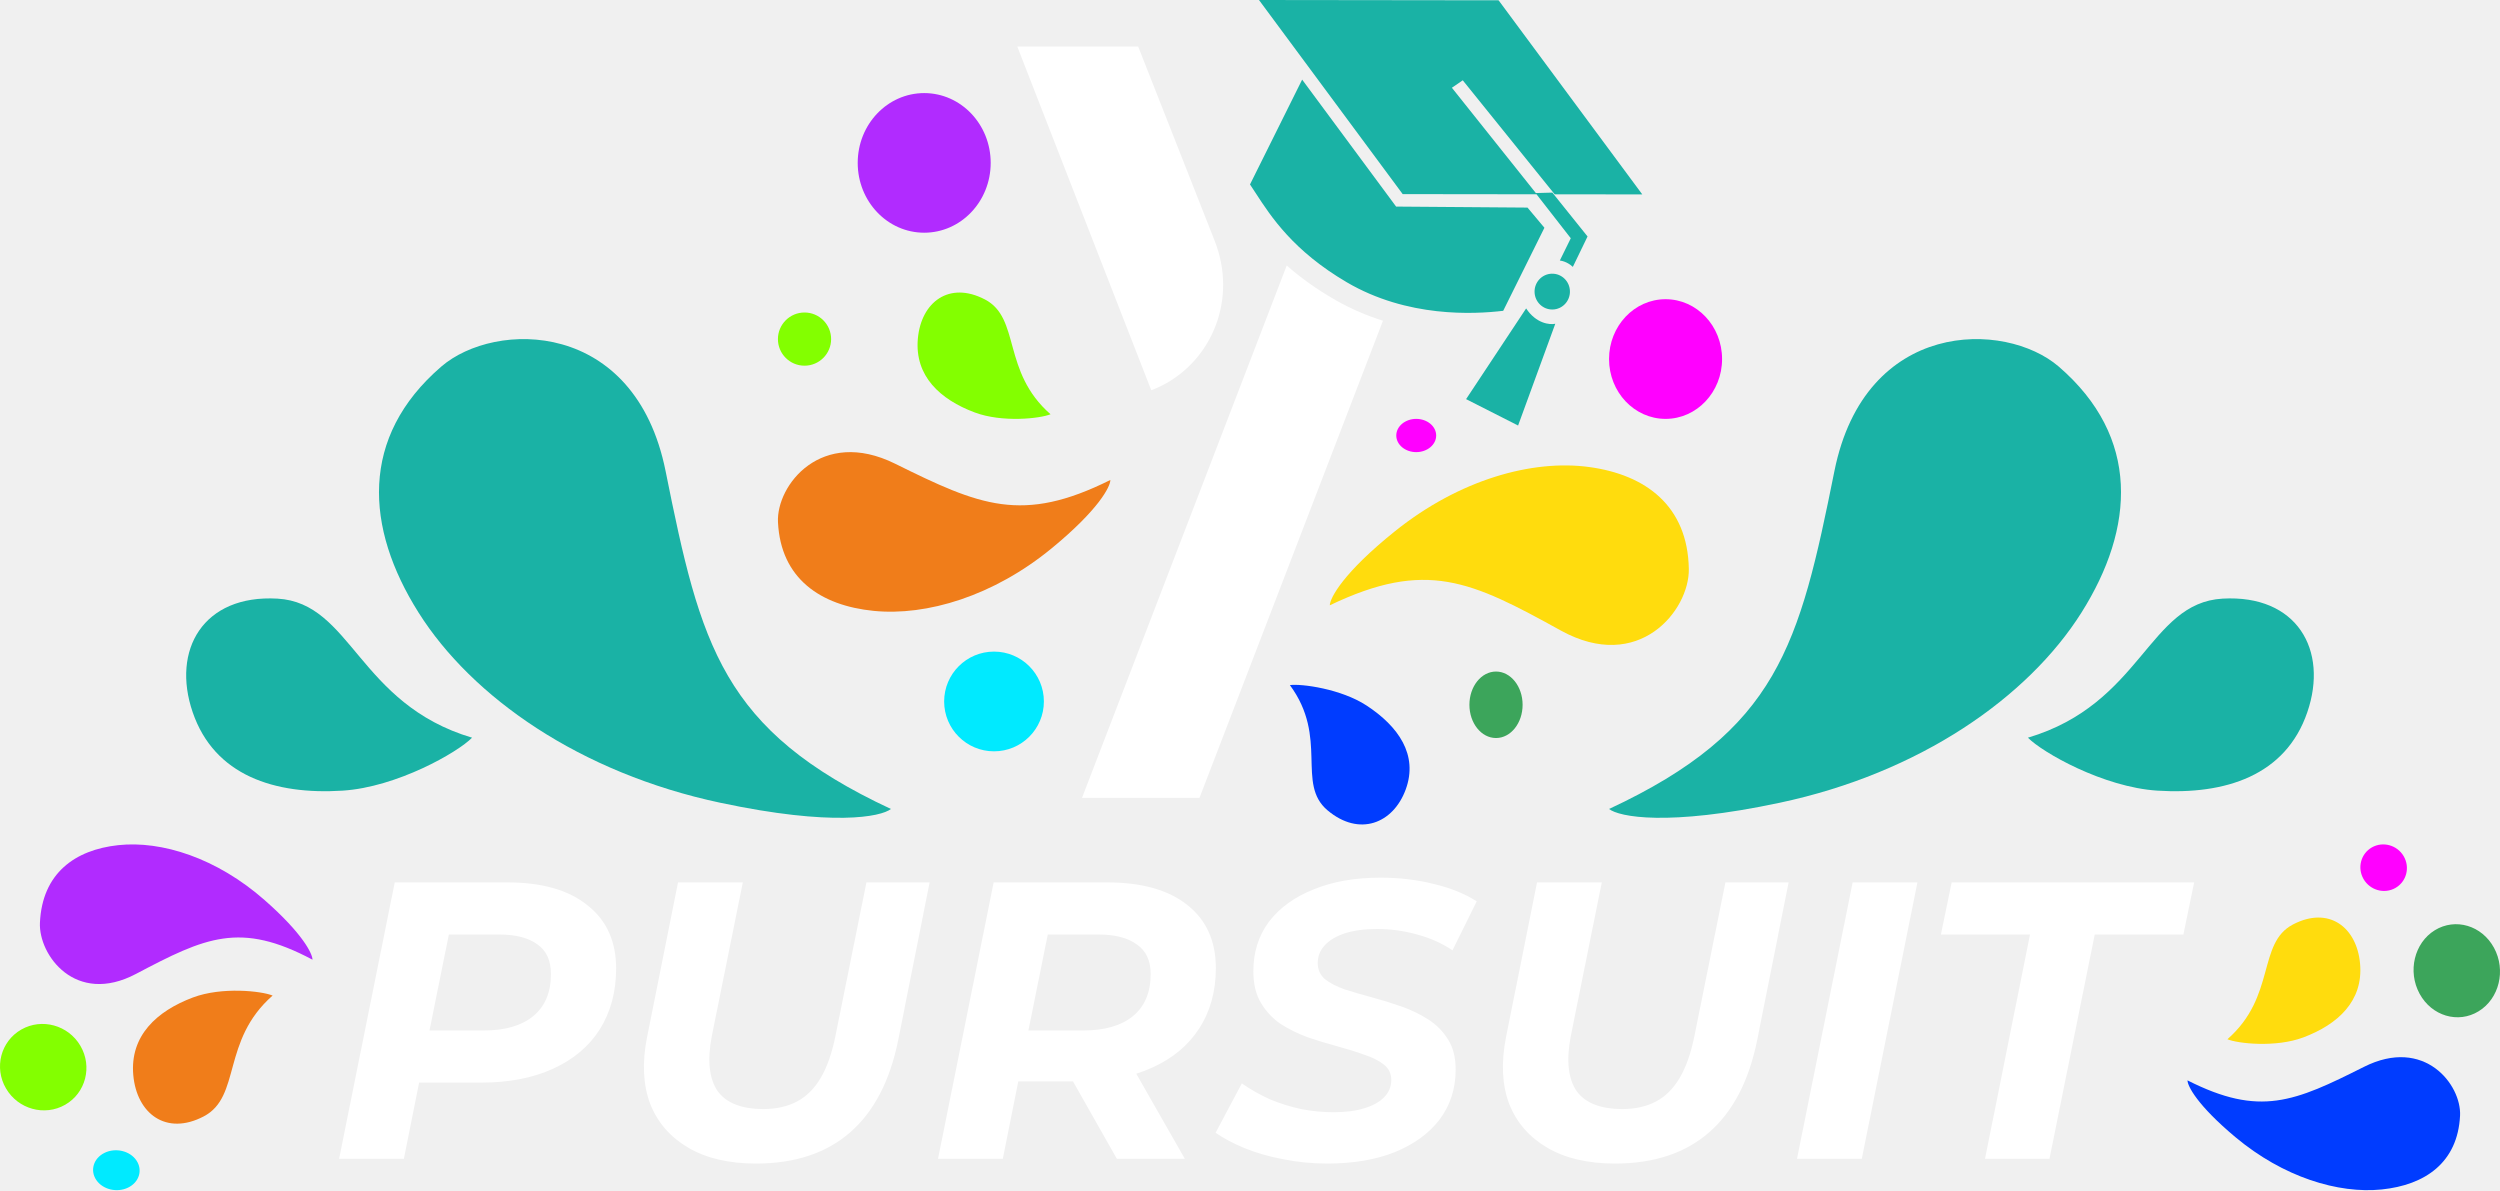
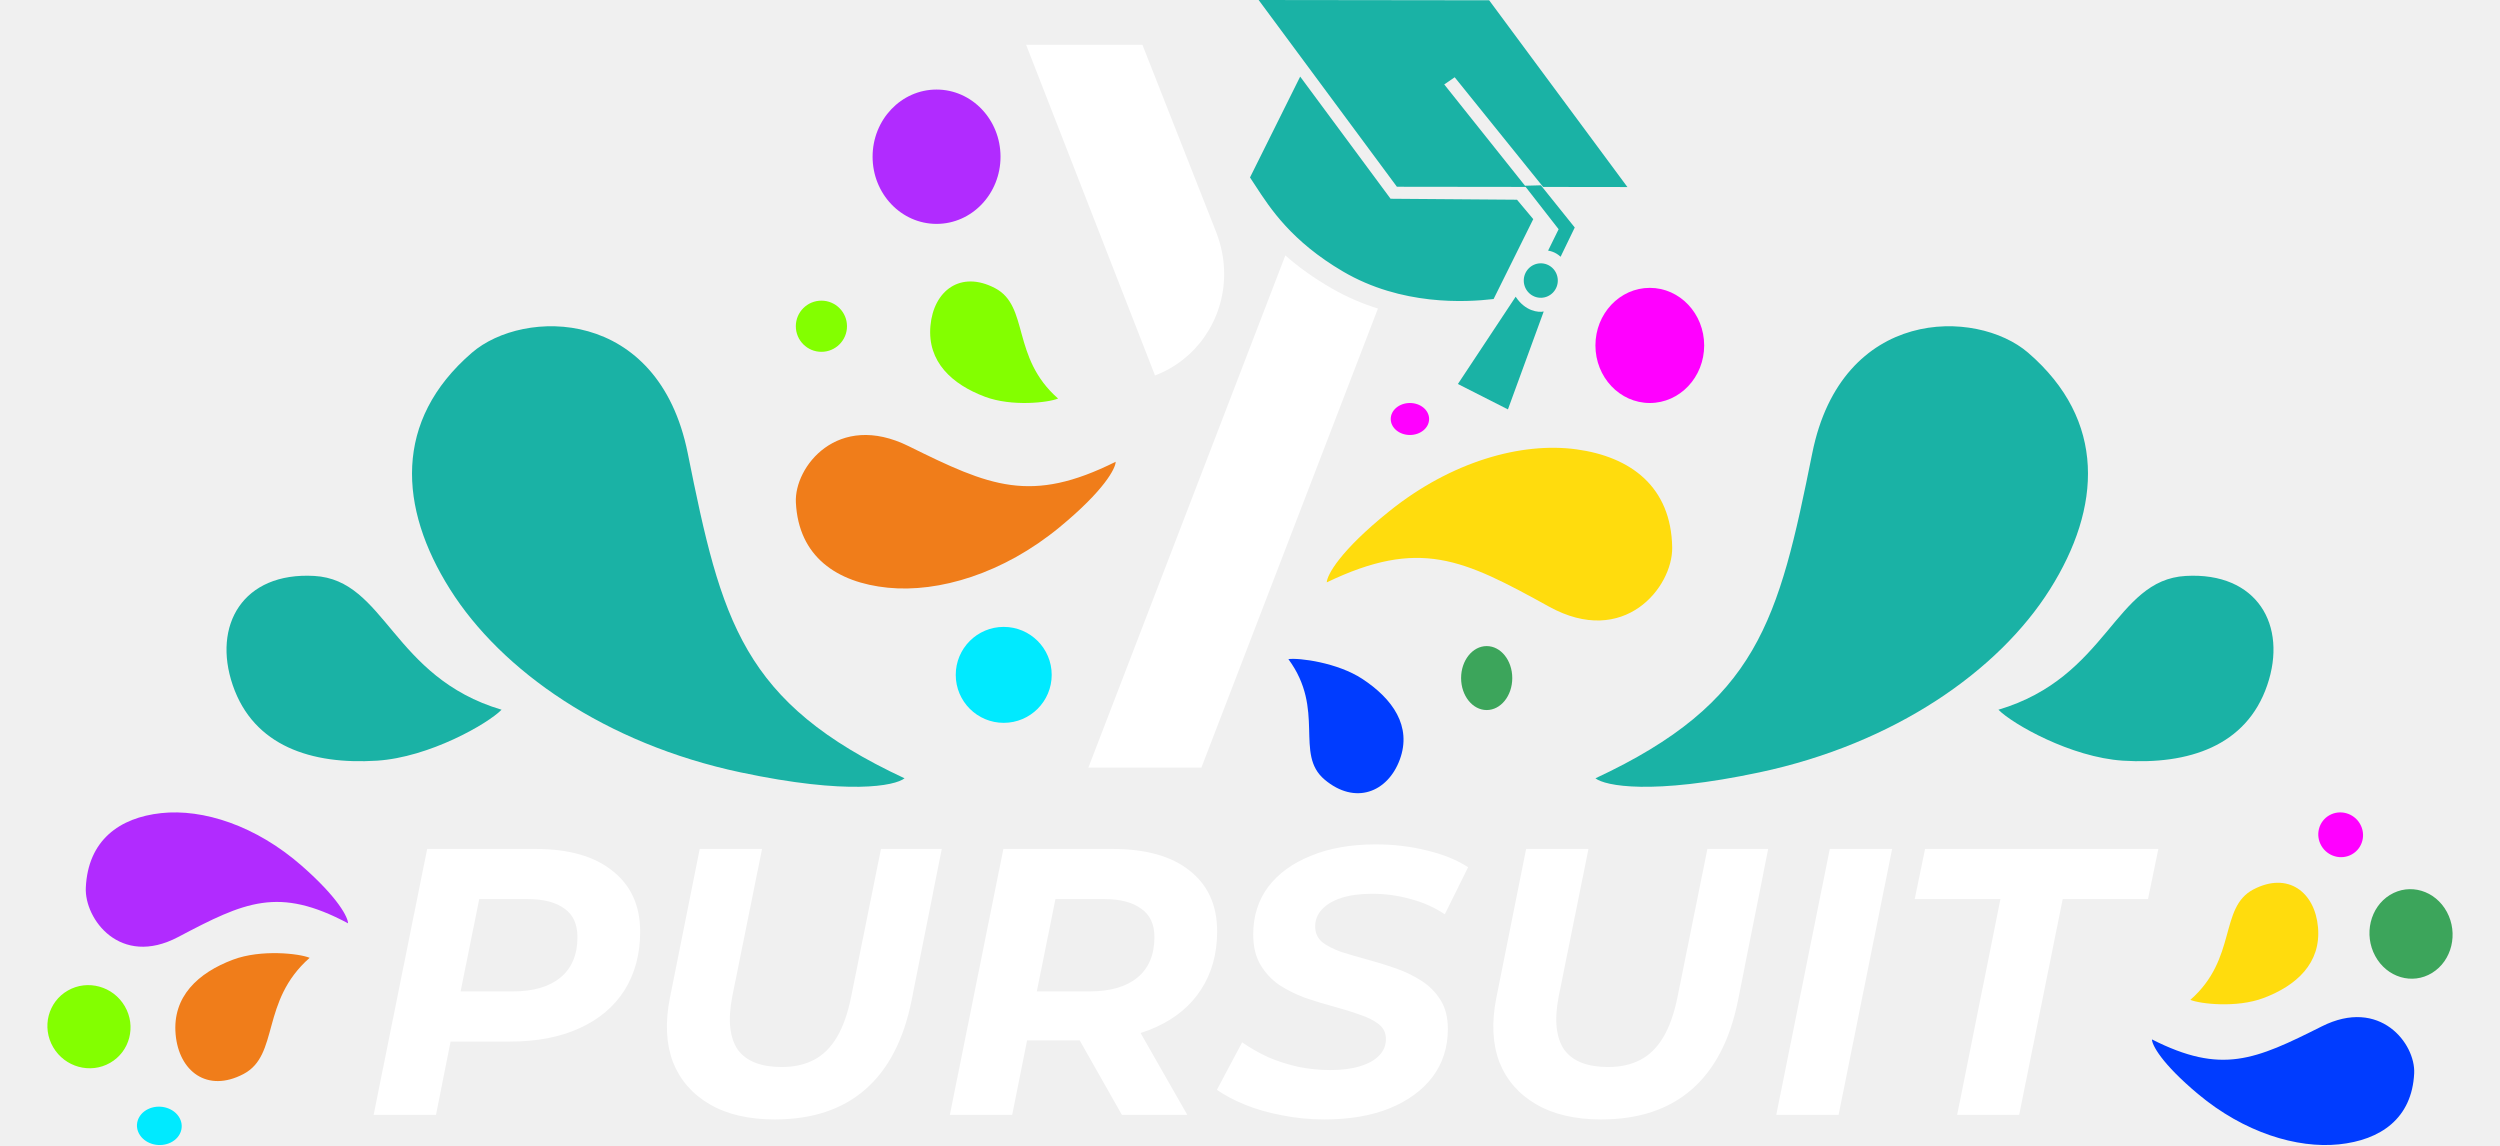
- <svg xmlns="http://www.w3.org/2000/svg" width="376" height="179" viewBox="0 0 376 179" fill="none">
+ <svg xmlns="http://www.w3.org/2000/svg" width="131" height="60" viewBox="0 0 376 179" fill="none">
  <path d="M134.63 69.744C147.355 76.038 153.719 78.815 167 72.186C167 73.19 165.243 76.645 158.214 82.431C149.428 89.664 139.348 92.677 131.379 91.874C123.41 91.07 117.423 87.022 117.008 78.547C116.735 72.989 123.529 64.253 134.63 69.744Z" fill="#F07D1A" />
  <path d="M234.736 94.826C221.266 87.385 214.517 84.077 200 91.039C200.034 89.918 202.044 86.12 209.807 79.894C219.509 72.112 230.457 69.08 239.002 70.239C247.546 71.397 253.846 76.111 253.999 85.581C254.099 91.792 246.489 101.318 234.736 94.826Z" fill="#FFDC0D" />
  <path d="M149.5 113C153.642 113 157 109.642 157 105.5C157 101.358 153.642 98 149.5 98C145.358 98 142 101.358 142 105.5C142 109.642 145.358 113 149.5 113Z" fill="#00EAFF" />
  <path d="M121 55C123.209 55 125 53.209 125 51C125 48.791 123.209 47 121 47C118.791 47 117 48.791 117 51C117 53.209 118.791 55 121 55Z" fill="#83FF00" />
  <path d="M229 106C229 108.761 227.21 111 225 111C222.792 111 221 108.761 221 106C221 103.239 222.792 101 225 101C227.21 101 229 103.239 229 106Z" fill="#3CA55B" />
  <path d="M213 68C214.657 68 216 66.881 216 65.5C216 64.119 214.657 63 213 63C211.343 63 210 64.119 210 65.5C210 66.881 211.343 68 213 68Z" fill="#FF00FF" />
  <path d="M250.5 63C255.194 63 259 58.971 259 54C259 49.029 255.194 45 250.5 45C245.806 45 242 49.029 242 54C242 58.971 245.806 63 250.5 63Z" fill="#FF00FF" />
  <path d="M148.14 45.042C153.53 47.863 150.638 55.856 158 62.303C156.443 62.952 150.743 63.589 146.588 62.03C141.395 60.083 137.547 56.56 138.043 50.949C138.531 45.437 142.75 42.222 148.14 45.042Z" fill="#83FF00" />
  <path d="M199.665 121.876C194.899 117.866 199.855 110.982 194 103.039C195.745 102.804 201.699 103.605 205.527 106.109C210.312 109.241 213.335 113.538 211.415 118.75C209.528 123.868 204.43 125.886 199.665 121.876Z" fill="#003CFF" />
  <path d="M139 35C144.523 35 149 30.299 149 24.5C149 18.701 144.523 14 139 14C133.477 14 129 18.701 129 24.5C129 30.299 133.477 35 139 35Z" fill="#B12BFF" />
  <path fill-rule="evenodd" clip-rule="evenodd" d="M247 29.24L225.388 0.045L189.351 0L210.965 29.195L231.092 29.22L236.245 35.834L234.601 39.178C234.758 39.197 235.177 39.284 235.608 39.489C236.039 39.693 236.419 40.006 236.556 40.137L238.767 35.565L233.474 28.968L230.991 29.034L218.364 13.199L219.999 12.078L233.823 29.223L247 29.24ZM209.974 31.07L195.844 11.974L188 27.742C188.275 28.149 188.561 28.589 188.866 29.058C191.157 32.582 194.501 37.726 202.55 42.449C211.669 47.8 221.68 47.266 226.081 46.746L232.28 34.254L229.739 31.222L209.974 31.07ZM229.531 46.385C231.027 48.663 233.076 48.874 233.914 48.695L228.321 64L220.5 60.029L229.531 46.385ZM233.527 46.55C234.996 46.511 236.156 45.274 236.117 43.786C236.079 42.299 234.858 41.125 233.389 41.164C231.919 41.203 230.76 42.44 230.798 43.927C230.836 45.414 232.058 46.588 233.527 46.55Z" fill="#1AB2A5" />
  <path fill-rule="evenodd" clip-rule="evenodd" d="M193.525 39.929L162.734 120H180.402L208 48.236C205.644 47.498 203.245 46.496 200.891 45.15C197.9 43.439 195.494 41.666 193.525 39.929ZM182.731 36.333C183.468 38.256 183.96 40.42 183.96 42.824C183.96 50.037 179.537 56.289 173.149 58.693L153 7H171.183L182.731 36.333Z" fill="white" />
  <path d="M100.106 70.855C105.383 97.118 108.581 109.818 134 121.671C132.485 122.855 125.232 124.327 108.344 120.738C87.233 116.251 70.986 104.876 62.948 92.127C54.909 79.378 54.067 65.739 66.369 55.134C74.437 48.178 95.502 47.94 100.106 70.855Z" fill="#1AB2A5" />
  <path d="M41.723 90.034C52.894 90.666 53.846 105.848 71 110.949C68.845 113.155 59.676 118.396 51.517 118.914C41.319 119.562 32.241 116.647 28.979 107.119C25.773 97.761 30.552 89.401 41.723 90.034Z" fill="#1AB2A5" />
  <path d="M275.895 70.855C270.618 97.118 267.42 109.818 242 121.671C243.515 122.855 250.768 124.327 267.656 120.738C288.773 116.251 305.019 104.876 313.055 92.127C321.091 79.378 321.929 65.739 309.635 55.134C301.559 48.178 280.499 47.94 275.895 70.855Z" fill="#1AB2A5" />
  <path d="M334.284 90.034C323.103 90.666 322.153 105.848 305 110.949C307.156 113.155 316.328 118.396 324.482 118.914C334.686 119.562 343.764 116.647 347.018 107.119C350.231 97.761 345.451 89.401 334.284 90.034Z" fill="#1AB2A5" />
  <path d="M51 174.288L59.369 132.712H76.287C81.508 132.712 85.532 133.86 88.362 136.158C91.231 138.414 92.666 141.581 92.666 145.661C92.666 149.144 91.849 152.194 90.215 154.806C88.581 157.38 86.23 159.36 83.161 160.746C80.132 162.131 76.526 162.825 72.341 162.825H58.771L63.912 158.43L60.744 174.288H51ZM63.673 159.558L60.265 154.984H72.759C75.947 154.984 78.418 154.272 80.171 152.846C81.965 151.382 82.862 149.263 82.862 146.491C82.862 144.473 82.184 142.987 80.83 142.037C79.475 141.047 77.561 140.552 75.091 140.552H63.314L68.455 135.86L63.673 159.558ZM113.693 175C109.628 175 106.241 174.208 103.531 172.624C100.82 171.04 98.908 168.843 97.793 166.032C96.716 163.181 96.557 159.835 97.314 155.994L101.977 132.712H111.721L107.058 155.816C106.699 157.677 106.599 159.301 106.759 160.687C106.919 162.073 107.317 163.221 107.955 164.131C108.632 165.043 109.549 165.715 110.705 166.151C111.86 166.587 113.215 166.804 114.769 166.804C116.723 166.804 118.416 166.428 119.851 165.675C121.286 164.923 122.481 163.735 123.437 162.111C124.394 160.489 125.131 158.39 125.649 155.816L130.311 132.712H139.817L135.094 156.41C133.859 162.547 131.448 167.181 127.861 170.308C124.275 173.436 119.551 175 113.693 175ZM141.077 174.288L149.446 132.712H166.484C171.705 132.712 175.729 133.84 178.559 136.098C181.429 138.354 182.864 141.522 182.864 145.601C182.864 149.085 182.027 152.114 180.352 154.688C178.718 157.222 176.367 159.182 173.299 160.567C170.27 161.953 166.683 162.647 162.539 162.647H148.909L153.989 158.43L150.821 174.288H141.077ZM167.978 174.288L159.429 159.202H169.592L178.2 174.288H167.978ZM153.751 159.558L150.402 154.984H162.897C166.125 154.984 168.616 154.272 170.369 152.846C172.162 151.382 173.06 149.263 173.06 146.491C173.06 144.473 172.362 142.987 170.967 142.037C169.612 141.047 167.7 140.552 165.228 140.552H153.451L158.533 135.86L153.751 159.558ZM199.622 175C197.351 175 195.139 174.783 192.987 174.348C190.874 173.952 188.942 173.396 187.189 172.684C185.474 171.972 184.021 171.2 182.825 170.368L186.77 162.943C188.085 163.855 189.48 164.647 190.955 165.319C192.469 165.953 194.043 166.448 195.677 166.804C197.311 167.121 198.945 167.279 200.578 167.279C202.372 167.279 203.907 167.081 205.181 166.685C206.497 166.289 207.494 165.735 208.17 165.023C208.889 164.309 209.247 163.439 209.247 162.409C209.247 161.459 208.869 160.687 208.112 160.093C207.353 159.499 206.357 159.004 205.123 158.608C203.927 158.172 202.591 157.756 201.117 157.36C199.642 156.964 198.148 156.51 196.633 155.994C195.159 155.44 193.803 154.768 192.569 153.976C191.373 153.144 190.397 152.094 189.639 150.827C188.882 149.56 188.503 147.977 188.503 146.075C188.503 143.225 189.28 140.75 190.834 138.652C192.428 136.554 194.661 134.93 197.53 133.782C200.399 132.594 203.767 132 207.633 132C210.463 132 213.132 132.316 215.643 132.95C218.154 133.544 220.305 134.414 222.099 135.564L218.453 142.927C216.859 141.859 215.086 141.067 213.132 140.552C211.179 139.998 209.167 139.721 207.095 139.721C205.221 139.721 203.607 139.938 202.253 140.374C200.938 140.809 199.922 141.423 199.203 142.215C198.527 142.967 198.187 143.839 198.187 144.829C198.187 145.819 198.547 146.631 199.264 147.263C200.021 147.857 201.017 148.372 202.253 148.808C203.488 149.204 204.843 149.6 206.318 149.996C207.792 150.392 209.267 150.847 210.741 151.362C212.216 151.876 213.571 152.53 214.806 153.322C216.042 154.114 217.038 155.124 217.795 156.351C218.552 157.539 218.931 159.043 218.931 160.865C218.931 163.715 218.134 166.211 216.539 168.348C214.945 170.446 212.695 172.09 209.785 173.278C206.916 174.426 203.528 175 199.622 175ZM242.884 175C238.82 175 235.432 174.208 232.721 172.624C230.012 171.04 228.099 168.843 226.983 166.032C225.908 163.181 225.747 159.835 226.505 155.994L231.167 132.712H240.911L236.249 155.816C235.89 157.677 235.791 159.301 235.95 160.687C236.109 162.073 236.507 163.221 237.145 164.131C237.823 165.043 238.739 165.715 239.895 166.151C241.052 166.587 242.406 166.804 243.96 166.804C245.913 166.804 247.607 166.428 249.042 165.675C250.476 164.923 251.672 163.735 252.629 162.111C253.585 160.489 254.322 158.39 254.84 155.816L259.503 132.712H269.008L264.285 156.41C263.05 162.547 260.638 167.181 257.052 170.308C253.465 173.436 248.743 175 242.884 175ZM270.269 174.288L278.638 132.712H288.382L280.013 174.288H270.269ZM298.546 174.288L305.313 140.552H291.912L293.531 132.712H330L328.382 140.552H315.048L308.241 174.288H298.546Z" fill="white" />
  <path d="M375.1 142.553C376.921 145.918 375.892 150.188 372.792 152.091C369.705 153.995 365.721 152.811 363.9 149.446C362.079 146.083 363.109 141.812 366.196 139.909C369.296 138.005 373.28 139.19 375.1 142.553Z" fill="#3CA55B" />
  <path d="M361.515 128.776C362.496 130.459 361.942 132.594 360.278 133.545C358.614 134.498 356.466 133.905 355.485 132.223C354.504 130.542 355.058 128.406 356.722 127.454C358.386 126.503 360.534 127.095 361.515 128.776Z" fill="#FF00FF" />
  <path d="M355.546 160.453C345.106 165.698 339.892 168.012 329 162.488C329 163.325 330.446 166.204 336.204 171.026C343.407 177.053 351.672 179.565 358.213 178.895C364.74 178.226 369.648 174.851 369.993 167.79C370.219 163.158 364.647 155.877 355.546 160.453Z" fill="#003CFF" />
  <path d="M344.86 139.042C339.47 141.863 342.362 149.855 335 156.303C336.564 156.953 342.257 157.588 346.411 156.03C351.604 154.082 355.456 150.561 354.956 144.949C354.47 139.437 350.25 136.222 344.86 139.042Z" fill="#FFDC0D" />
  <path d="M0.9 163.701C-0.921 160.576 0.108 156.612 3.201 154.844C6.293 153.076 10.278 154.176 12.099 157.3C13.922 160.423 12.891 164.389 9.799 166.156C6.706 167.924 2.722 166.824 0.9 163.701Z" fill="#83FF00" />
  <path d="M14.485 177.477C13.504 176.036 14.058 174.205 15.724 173.389C17.389 172.574 19.534 173.081 20.514 174.522C21.496 175.965 20.942 177.795 19.277 178.61C17.611 179.427 15.465 178.919 14.485 177.477Z" fill="#00EAFF" />
  <path d="M20.457 146.474C30.89 140.967 36.109 138.536 47 144.338C47 143.459 45.559 140.435 39.795 135.372C32.592 129.044 24.325 126.407 17.79 127.111C11.257 127.813 6.347 131.355 6.006 138.771C5.784 143.634 11.354 151.279 20.457 146.474Z" fill="#B12BFF" />
  <path d="M30.647 167.903C36.307 164.933 33.27 156.52 41 149.733C39.366 149.05 33.38 148.38 29.018 150.02C23.565 152.071 19.525 155.779 20.045 161.686C20.557 167.487 24.987 170.872 30.647 167.903Z" fill="#F07D1A" />
</svg>
